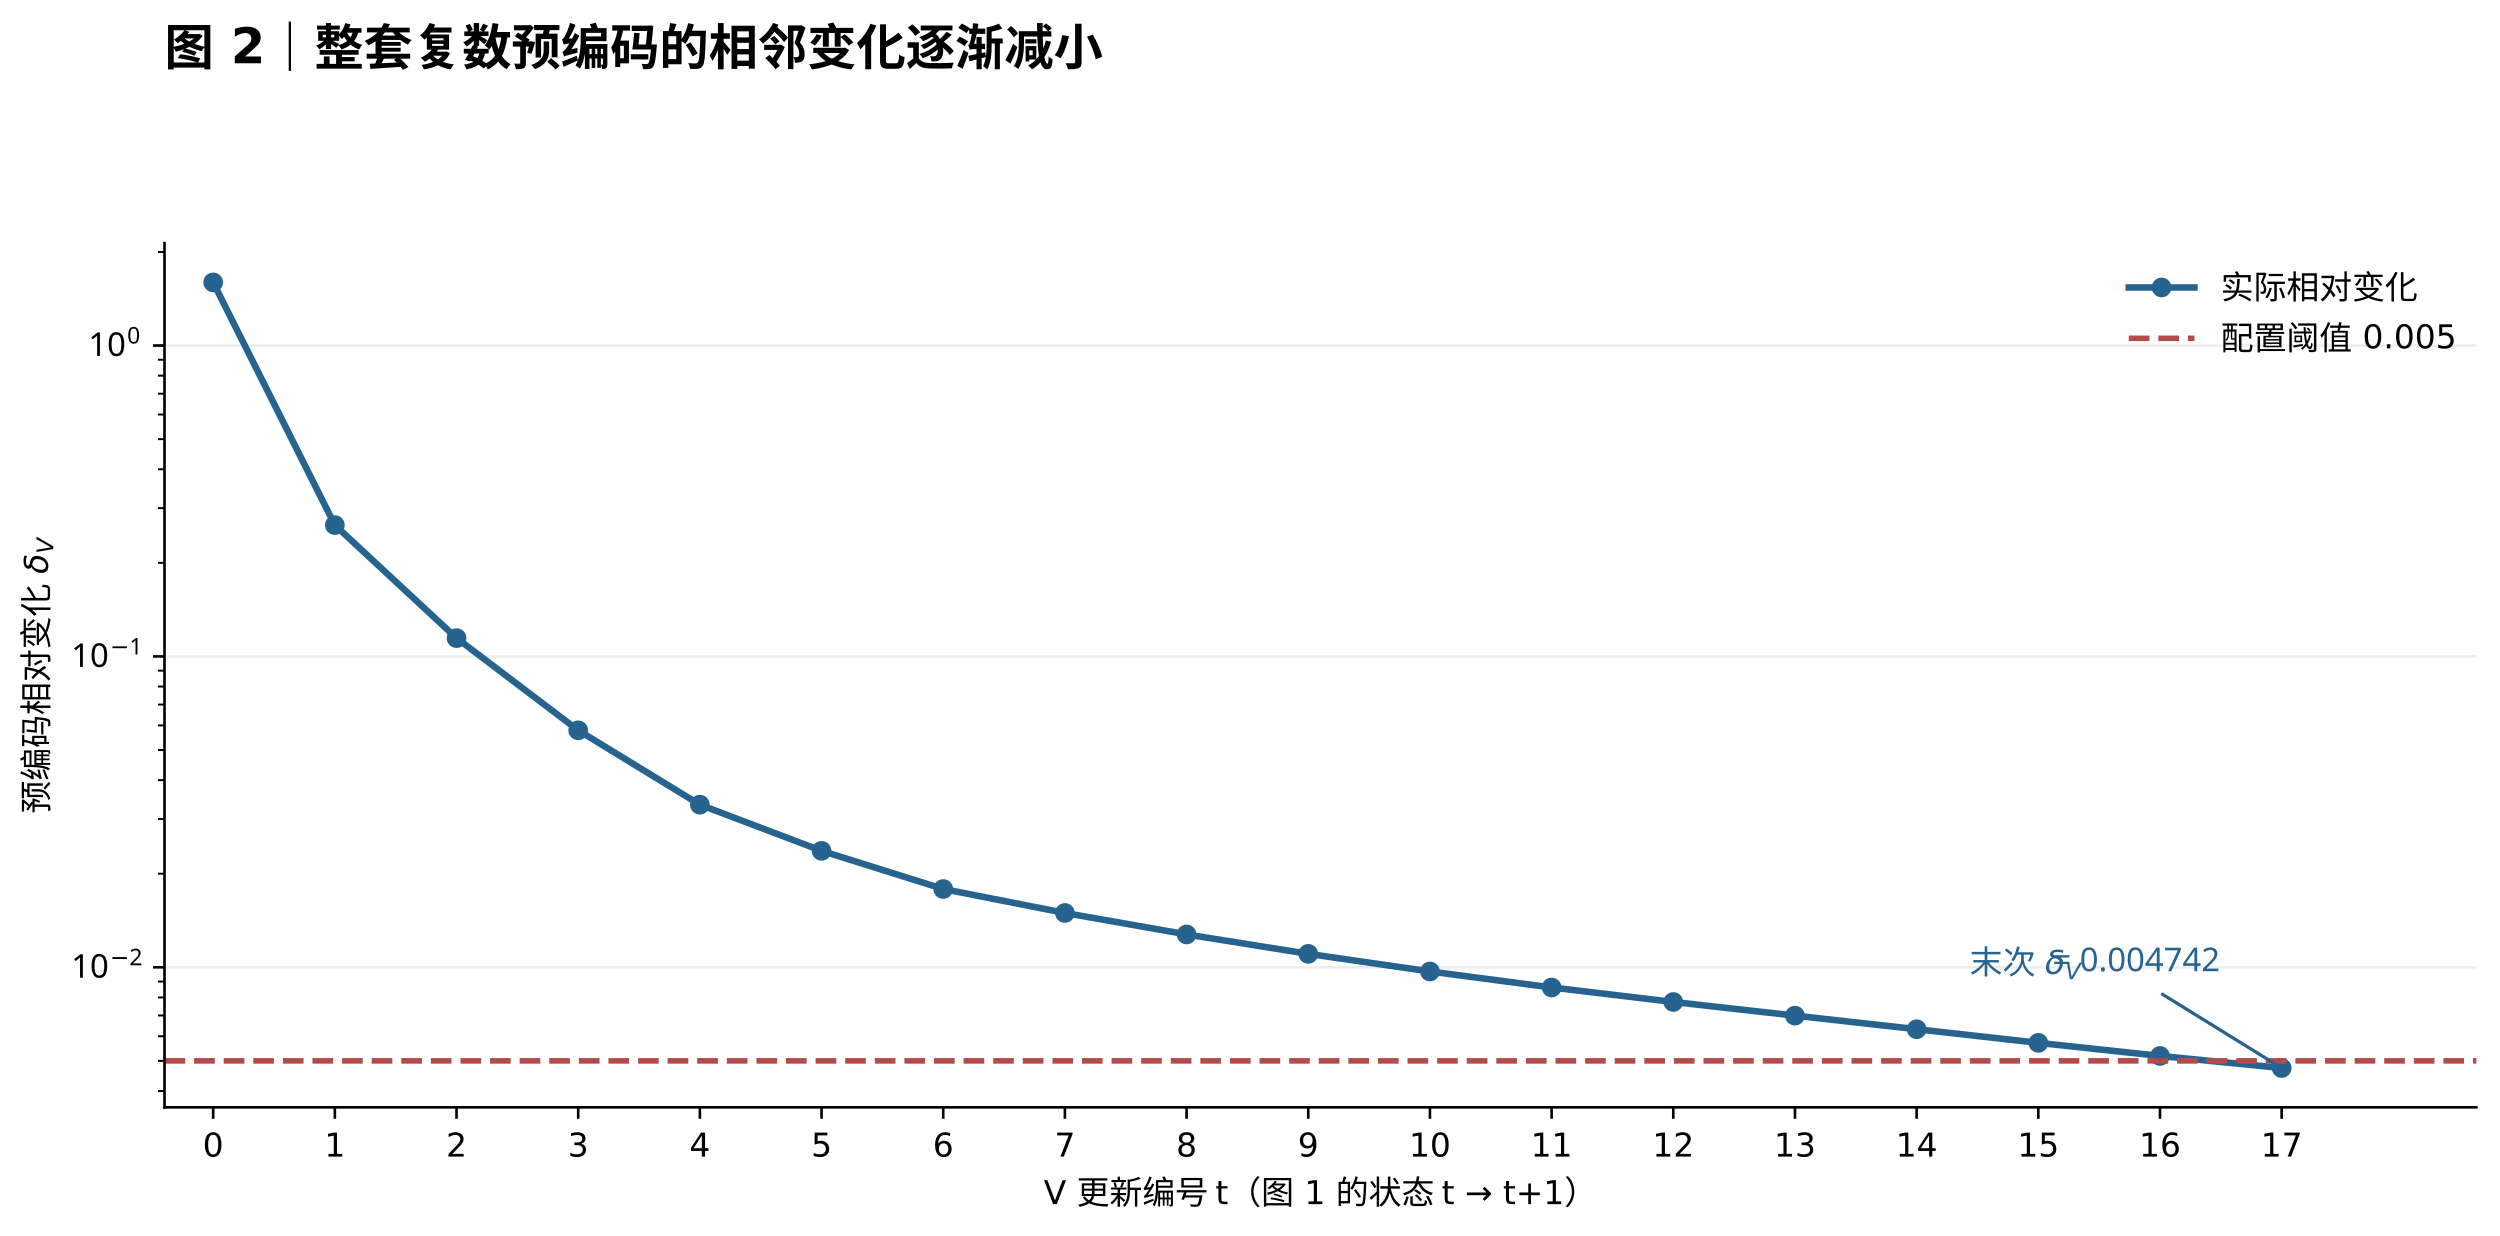
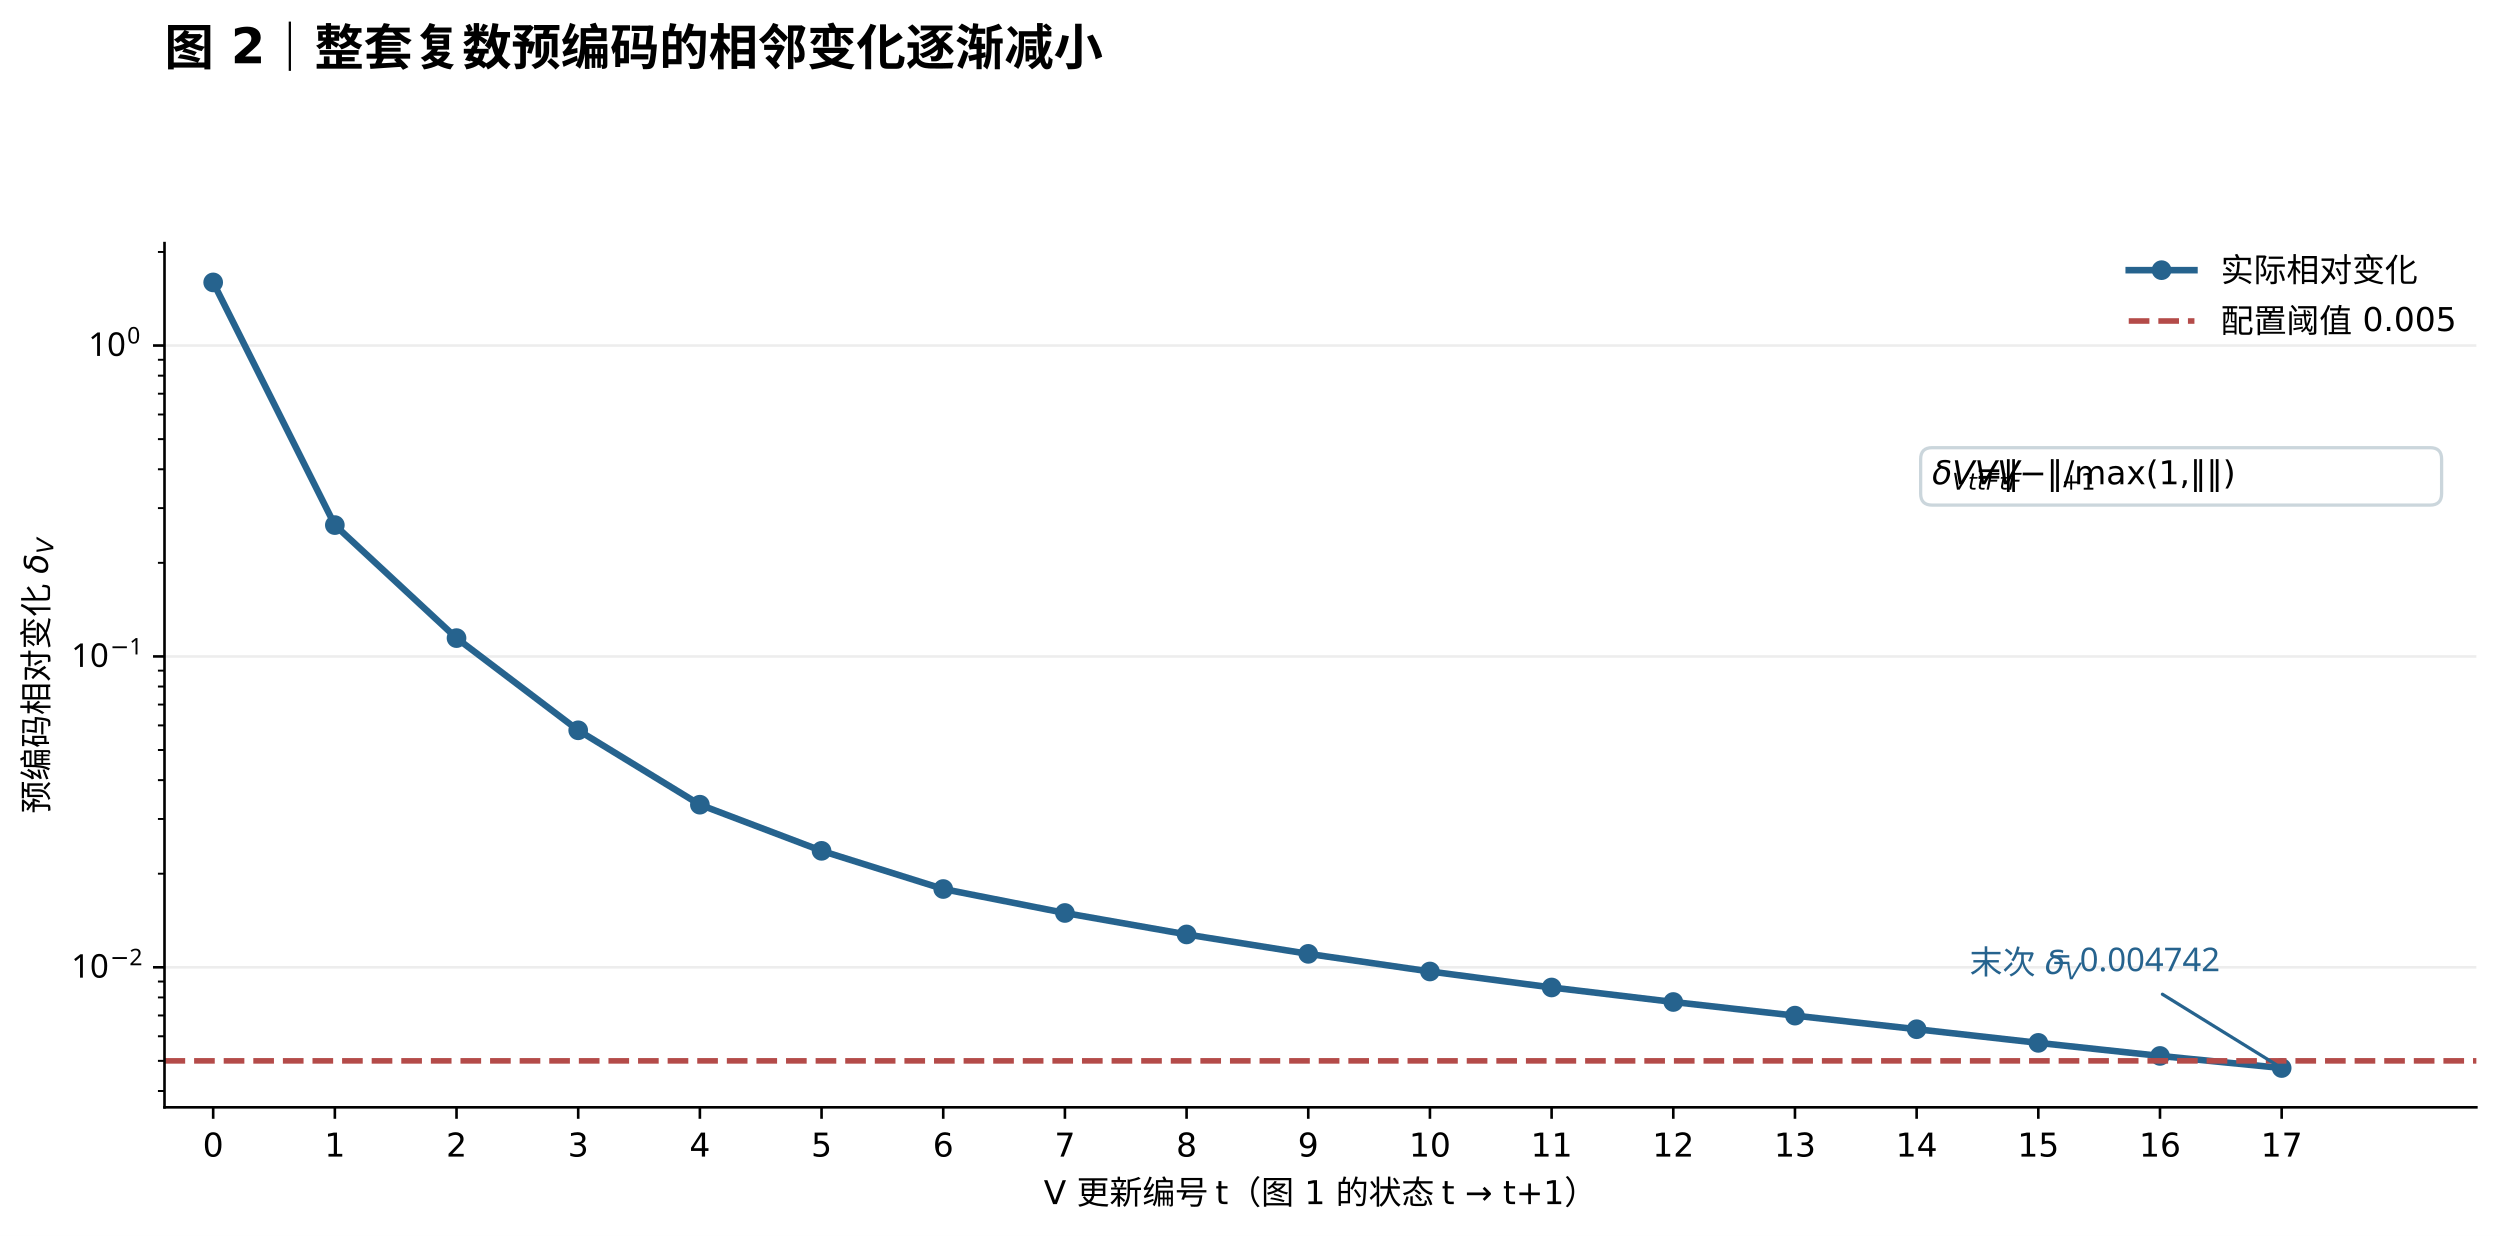
<svg xmlns="http://www.w3.org/2000/svg" xmlns:xlink="http://www.w3.org/1999/xlink" width="761.08pt" height="376.263pt" viewBox="0 0 761.08 376.263" version="1.1">
  <defs>
    <style type="text/css">*{stroke-linejoin: round; stroke-linecap: butt}</style>
  </defs>
  <g id="figure_1">
    <g id="patch_1">
      <path d="M 0 376.263 L 761.08 376.263 L 761.08 0 L 0 0 z " style="fill: #ffffff" />
    </g>
    <g id="axes_1">
      <g id="patch_2">
        <path d="M 50.08 337.104 L 753.88 337.104 L 753.88 74.016 L 50.08 74.016 z " style="fill: #ffffff" />
      </g>
      <g id="matplotlib.axis_1">
        <g id="xtick_1">
          <g id="line2d_1">
            <defs>
-               <path id="m76407bd5bb" d="M 0 0 L 0 3.5 " style="stroke: #000000; stroke-width: 0.8" />
+               <path id="m34047c4086" d="M 0 0 L 0 3.5 " style="stroke: #000000; stroke-width: 0.8" />
            </defs>
            <g>
-               <use xlink:href="#m76407bd5bb" x="64.897" y="337.104" style="stroke: #000000; stroke-width: 0.8" />
+               <use xlink:href="#m34047c4086" x="64.897" y="337.104" style="stroke: #000000; stroke-width: 0.8" />
            </g>
          </g>
          <g id="text_1">
            <text style="font: 10px 'Microsoft YaHei', 'DejaVu Sans', sans-serif; text-anchor: middle" x="64.897" y="352.098" transform="rotate(-0 64.89653 352.0978)">0</text>
          </g>
        </g>
        <g id="xtick_2">
          <g id="line2d_2">
            <g>
-               <use xlink:href="#m76407bd5bb" x="101.939" y="337.104" style="stroke: #000000; stroke-width: 0.8" />
+               <use xlink:href="#m34047c4086" x="101.939" y="337.104" style="stroke: #000000; stroke-width: 0.8" />
            </g>
          </g>
          <g id="text_2">
            <text style="font: 10px 'Microsoft YaHei', 'DejaVu Sans', sans-serif; text-anchor: middle" x="101.939" y="352.098" transform="rotate(-0 101.9386 352.0978)">1</text>
          </g>
        </g>
        <g id="xtick_3">
          <g id="line2d_3">
            <g>
-               <use xlink:href="#m76407bd5bb" x="138.981" y="337.104" style="stroke: #000000; stroke-width: 0.8" />
+               <use xlink:href="#m34047c4086" x="138.981" y="337.104" style="stroke: #000000; stroke-width: 0.8" />
            </g>
          </g>
          <g id="text_3">
            <text style="font: 10px 'Microsoft YaHei', 'DejaVu Sans', sans-serif; text-anchor: middle" x="138.981" y="352.098" transform="rotate(-0 138.9807 352.0978)">2</text>
          </g>
        </g>
        <g id="xtick_4">
          <g id="line2d_4">
            <g>
-               <use xlink:href="#m76407bd5bb" x="176.023" y="337.104" style="stroke: #000000; stroke-width: 0.8" />
+               <use xlink:href="#m34047c4086" x="176.023" y="337.104" style="stroke: #000000; stroke-width: 0.8" />
            </g>
          </g>
          <g id="text_4">
            <text style="font: 10px 'Microsoft YaHei', 'DejaVu Sans', sans-serif; text-anchor: middle" x="176.023" y="352.098" transform="rotate(-0 176.0228 352.0978)">3</text>
          </g>
        </g>
        <g id="xtick_5">
          <g id="line2d_5">
            <g>
-               <use xlink:href="#m76407bd5bb" x="213.065" y="337.104" style="stroke: #000000; stroke-width: 0.8" />
+               <use xlink:href="#m34047c4086" x="213.065" y="337.104" style="stroke: #000000; stroke-width: 0.8" />
            </g>
          </g>
          <g id="text_5">
            <text style="font: 10px 'Microsoft YaHei', 'DejaVu Sans', sans-serif; text-anchor: middle" x="213.065" y="352.098" transform="rotate(-0 213.065 352.0978)">4</text>
          </g>
        </g>
        <g id="xtick_6">
          <g id="line2d_6">
            <g>
-               <use xlink:href="#m76407bd5bb" x="250.107" y="337.104" style="stroke: #000000; stroke-width: 0.8" />
+               <use xlink:href="#m34047c4086" x="250.107" y="337.104" style="stroke: #000000; stroke-width: 0.8" />
            </g>
          </g>
          <g id="text_6">
            <text style="font: 10px 'Microsoft YaHei', 'DejaVu Sans', sans-serif; text-anchor: middle" x="250.107" y="352.098" transform="rotate(-0 250.1071 352.0978)">5</text>
          </g>
        </g>
        <g id="xtick_7">
          <g id="line2d_7">
            <g>
-               <use xlink:href="#m76407bd5bb" x="287.149" y="337.104" style="stroke: #000000; stroke-width: 0.8" />
+               <use xlink:href="#m34047c4086" x="287.149" y="337.104" style="stroke: #000000; stroke-width: 0.8" />
            </g>
          </g>
          <g id="text_7">
            <text style="font: 10px 'Microsoft YaHei', 'DejaVu Sans', sans-serif; text-anchor: middle" x="287.149" y="352.098" transform="rotate(-0 287.1492 352.0978)">6</text>
          </g>
        </g>
        <g id="xtick_8">
          <g id="line2d_8">
            <g>
-               <use xlink:href="#m76407bd5bb" x="324.191" y="337.104" style="stroke: #000000; stroke-width: 0.8" />
+               <use xlink:href="#m34047c4086" x="324.191" y="337.104" style="stroke: #000000; stroke-width: 0.8" />
            </g>
          </g>
          <g id="text_8">
            <text style="font: 10px 'Microsoft YaHei', 'DejaVu Sans', sans-serif; text-anchor: middle" x="324.191" y="352.098" transform="rotate(-0 324.1913 352.0978)">7</text>
          </g>
        </g>
        <g id="xtick_9">
          <g id="line2d_9">
            <g>
-               <use xlink:href="#m76407bd5bb" x="361.233" y="337.104" style="stroke: #000000; stroke-width: 0.8" />
+               <use xlink:href="#m34047c4086" x="361.233" y="337.104" style="stroke: #000000; stroke-width: 0.8" />
            </g>
          </g>
          <g id="text_9">
            <text style="font: 10px 'Microsoft YaHei', 'DejaVu Sans', sans-serif; text-anchor: middle" x="361.233" y="352.098" transform="rotate(-0 361.2334 352.0978)">8</text>
          </g>
        </g>
        <g id="xtick_10">
          <g id="line2d_10">
            <g>
-               <use xlink:href="#m76407bd5bb" x="398.275" y="337.104" style="stroke: #000000; stroke-width: 0.8" />
+               <use xlink:href="#m34047c4086" x="398.275" y="337.104" style="stroke: #000000; stroke-width: 0.8" />
            </g>
          </g>
          <g id="text_10">
            <text style="font: 10px 'Microsoft YaHei', 'DejaVu Sans', sans-serif; text-anchor: middle" x="398.275" y="352.098" transform="rotate(-0 398.2755 352.0978)">9</text>
          </g>
        </g>
        <g id="xtick_11">
          <g id="line2d_11">
            <g>
-               <use xlink:href="#m76407bd5bb" x="435.318" y="337.104" style="stroke: #000000; stroke-width: 0.8" />
+               <use xlink:href="#m34047c4086" x="435.318" y="337.104" style="stroke: #000000; stroke-width: 0.8" />
            </g>
          </g>
          <g id="text_11">
            <text style="font: 10px 'Microsoft YaHei', 'DejaVu Sans', sans-serif; text-anchor: middle" x="435.318" y="352.098" transform="rotate(-0 435.3176 352.0978)">10</text>
          </g>
        </g>
        <g id="xtick_12">
          <g id="line2d_12">
            <g>
-               <use xlink:href="#m76407bd5bb" x="472.36" y="337.104" style="stroke: #000000; stroke-width: 0.8" />
+               <use xlink:href="#m34047c4086" x="472.36" y="337.104" style="stroke: #000000; stroke-width: 0.8" />
            </g>
          </g>
          <g id="text_12">
            <text style="font: 10px 'Microsoft YaHei', 'DejaVu Sans', sans-serif; text-anchor: middle" x="472.36" y="352.098" transform="rotate(-0 472.3597 352.0978)">11</text>
          </g>
        </g>
        <g id="xtick_13">
          <g id="line2d_13">
            <g>
-               <use xlink:href="#m76407bd5bb" x="509.402" y="337.104" style="stroke: #000000; stroke-width: 0.8" />
+               <use xlink:href="#m34047c4086" x="509.402" y="337.104" style="stroke: #000000; stroke-width: 0.8" />
            </g>
          </g>
          <g id="text_13">
            <text style="font: 10px 'Microsoft YaHei', 'DejaVu Sans', sans-serif; text-anchor: middle" x="509.402" y="352.098" transform="rotate(-0 509.4018 352.0978)">12</text>
          </g>
        </g>
        <g id="xtick_14">
          <g id="line2d_14">
            <g>
-               <use xlink:href="#m76407bd5bb" x="546.444" y="337.104" style="stroke: #000000; stroke-width: 0.8" />
+               <use xlink:href="#m34047c4086" x="546.444" y="337.104" style="stroke: #000000; stroke-width: 0.8" />
            </g>
          </g>
          <g id="text_14">
            <text style="font: 10px 'Microsoft YaHei', 'DejaVu Sans', sans-serif; text-anchor: middle" x="546.444" y="352.098" transform="rotate(-0 546.4439 352.0978)">13</text>
          </g>
        </g>
        <g id="xtick_15">
          <g id="line2d_15">
            <g>
-               <use xlink:href="#m76407bd5bb" x="583.486" y="337.104" style="stroke: #000000; stroke-width: 0.8" />
+               <use xlink:href="#m34047c4086" x="583.486" y="337.104" style="stroke: #000000; stroke-width: 0.8" />
            </g>
          </g>
          <g id="text_15">
            <text style="font: 10px 'Microsoft YaHei', 'DejaVu Sans', sans-serif; text-anchor: middle" x="583.486" y="352.098" transform="rotate(-0 583.486 352.0978)">14</text>
          </g>
        </g>
        <g id="xtick_16">
          <g id="line2d_16">
            <g>
-               <use xlink:href="#m76407bd5bb" x="620.528" y="337.104" style="stroke: #000000; stroke-width: 0.8" />
+               <use xlink:href="#m34047c4086" x="620.528" y="337.104" style="stroke: #000000; stroke-width: 0.8" />
            </g>
          </g>
          <g id="text_16">
            <text style="font: 10px 'Microsoft YaHei', 'DejaVu Sans', sans-serif; text-anchor: middle" x="620.528" y="352.098" transform="rotate(-0 620.5281 352.0978)">15</text>
          </g>
        </g>
        <g id="xtick_17">
          <g id="line2d_17">
            <g>
-               <use xlink:href="#m76407bd5bb" x="657.57" y="337.104" style="stroke: #000000; stroke-width: 0.8" />
+               <use xlink:href="#m34047c4086" x="657.57" y="337.104" style="stroke: #000000; stroke-width: 0.8" />
            </g>
          </g>
          <g id="text_17">
            <text style="font: 10px 'Microsoft YaHei', 'DejaVu Sans', sans-serif; text-anchor: middle" x="657.57" y="352.098" transform="rotate(-0 657.5702 352.0978)">16</text>
          </g>
        </g>
        <g id="xtick_18">
          <g id="line2d_18">
            <g>
-               <use xlink:href="#m76407bd5bb" x="694.612" y="337.104" style="stroke: #000000; stroke-width: 0.8" />
+               <use xlink:href="#m34047c4086" x="694.612" y="337.104" style="stroke: #000000; stroke-width: 0.8" />
            </g>
          </g>
          <g id="text_18">
            <text style="font: 10px 'Microsoft YaHei', 'DejaVu Sans', sans-serif; text-anchor: middle" x="694.612" y="352.098" transform="rotate(-0 694.6123 352.0978)">17</text>
          </g>
        </g>
        <g id="text_19">
          <text style="font: 10px 'Microsoft YaHei', 'DejaVu Sans', sans-serif; text-anchor: middle" x="401.98" y="366.577" transform="rotate(-0 401.9797 366.5774)">V 更新编号 t（图 1 的状态 t → t+1）</text>
        </g>
      </g>
      <g id="matplotlib.axis_2">
        <g id="ytick_1">
          <g id="line2d_19">
-             <path d="M 50.08 294.475 L 753.88 294.475 " clip-path="url(#p00d2511bc9)" style="fill: none; stroke: #b0b0b0; stroke-opacity: 0.23; stroke-width: 0.8; stroke-linecap: square" />
+             <path d="M 50.08 294.475 L 753.88 294.475 " clip-path="url(#pf9c8ab0f20)" style="fill: none; stroke: #b0b0b0; stroke-opacity: 0.23; stroke-width: 0.8; stroke-linecap: square" />
          </g>
          <g id="line2d_20">
            <defs>
-               <path id="m17cacbff58" d="M 0 0 L -3.5 0 " style="stroke: #000000; stroke-width: 0.8" />
+               <path id="m4a25d6720f" d="M 0 0 L -3.5 0 " style="stroke: #000000; stroke-width: 0.8" />
            </defs>
            <g>
-               <use xlink:href="#m17cacbff58" x="50.08" y="294.475" style="stroke: #000000; stroke-width: 0.8" />
+               <use xlink:href="#m4a25d6720f" x="50.08" y="294.475" style="stroke: #000000; stroke-width: 0.8" />
            </g>
          </g>
          <g id="text_20">
            <g transform="translate(21.67969 298.4716)">
              <text>
                <tspan style="font: 10px 'Microsoft YaHei'" x="0 5.864" y="-0.834">10</tspan>
                <tspan style="font: 7px 'Microsoft YaHei'" x="11.823 17.015" y="-4.619">−2</tspan>
              </text>
            </g>
          </g>
        </g>
        <g id="ytick_2">
          <g id="line2d_21">
-             <path d="M 50.08 199.834 L 753.88 199.834 " clip-path="url(#p00d2511bc9)" style="fill: none; stroke: #b0b0b0; stroke-opacity: 0.23; stroke-width: 0.8; stroke-linecap: square" />
+             <path d="M 50.08 199.834 L 753.88 199.834 " clip-path="url(#pf9c8ab0f20)" style="fill: none; stroke: #b0b0b0; stroke-opacity: 0.23; stroke-width: 0.8; stroke-linecap: square" />
          </g>
          <g id="line2d_22">
            <g>
-               <use xlink:href="#m17cacbff58" x="50.08" y="199.834" style="stroke: #000000; stroke-width: 0.8" />
+               <use xlink:href="#m4a25d6720f" x="50.08" y="199.834" style="stroke: #000000; stroke-width: 0.8" />
            </g>
          </g>
          <g id="text_21">
            <g transform="translate(21.67969 203.831)">
              <text>
                <tspan style="font: 10px 'Microsoft YaHei'" x="0 5.864" y="-0.802">10</tspan>
                <tspan style="font: 7px 'Microsoft YaHei'" x="11.823 17.015" y="-4.586">−1</tspan>
              </text>
            </g>
          </g>
        </g>
        <g id="ytick_3">
          <g id="line2d_23">
-             <path d="M 50.08 105.193 L 753.88 105.193 " clip-path="url(#p00d2511bc9)" style="fill: none; stroke: #b0b0b0; stroke-opacity: 0.23; stroke-width: 0.8; stroke-linecap: square" />
+             <path d="M 50.08 105.193 L 753.88 105.193 " clip-path="url(#pf9c8ab0f20)" style="fill: none; stroke: #b0b0b0; stroke-opacity: 0.23; stroke-width: 0.8; stroke-linecap: square" />
          </g>
          <g id="line2d_24">
            <g>
-               <use xlink:href="#m17cacbff58" x="50.08" y="105.193" style="stroke: #000000; stroke-width: 0.8" />
+               <use xlink:href="#m4a25d6720f" x="50.08" y="105.193" style="stroke: #000000; stroke-width: 0.8" />
            </g>
          </g>
          <g id="text_22">
            <g transform="translate(26.87969 109.1903)">
              <text>
                <tspan style="font: 10px 'Microsoft YaHei'" x="0 5.864" y="-0.834">10</tspan>
                <tspan style="font: 7px 'Microsoft YaHei'" x="11.823" y="-4.619">0</tspan>
              </text>
            </g>
          </g>
        </g>
        <g id="ytick_4">
          <g id="line2d_25">
            <defs>
-               <path id="m119ca0403a" d="M 0 0 L -2 0 " style="stroke: #000000; stroke-width: 0.6" />
+               <path id="mfaf709ce9e" d="M 0 0 L -2 0 " style="stroke: #000000; stroke-width: 0.6" />
            </defs>
            <g>
-               <use xlink:href="#m119ca0403a" x="50.08" y="332.136" style="stroke: #000000; stroke-width: 0.6" />
+               <use xlink:href="#mfaf709ce9e" x="50.08" y="332.136" style="stroke: #000000; stroke-width: 0.6" />
            </g>
          </g>
        </g>
        <g id="ytick_5">
          <g id="line2d_26">
            <g>
-               <use xlink:href="#m119ca0403a" x="50.08" y="322.964" style="stroke: #000000; stroke-width: 0.6" />
+               <use xlink:href="#mfaf709ce9e" x="50.08" y="322.964" style="stroke: #000000; stroke-width: 0.6" />
            </g>
          </g>
        </g>
        <g id="ytick_6">
          <g id="line2d_27">
            <g>
-               <use xlink:href="#m119ca0403a" x="50.08" y="315.471" style="stroke: #000000; stroke-width: 0.6" />
+               <use xlink:href="#mfaf709ce9e" x="50.08" y="315.471" style="stroke: #000000; stroke-width: 0.6" />
            </g>
          </g>
        </g>
        <g id="ytick_7">
          <g id="line2d_28">
            <g>
-               <use xlink:href="#m119ca0403a" x="50.08" y="309.135" style="stroke: #000000; stroke-width: 0.6" />
+               <use xlink:href="#mfaf709ce9e" x="50.08" y="309.135" style="stroke: #000000; stroke-width: 0.6" />
            </g>
          </g>
        </g>
        <g id="ytick_8">
          <g id="line2d_29">
            <g>
-               <use xlink:href="#m119ca0403a" x="50.08" y="303.646" style="stroke: #000000; stroke-width: 0.6" />
+               <use xlink:href="#mfaf709ce9e" x="50.08" y="303.646" style="stroke: #000000; stroke-width: 0.6" />
            </g>
          </g>
        </g>
        <g id="ytick_9">
          <g id="line2d_30">
            <g>
-               <use xlink:href="#m119ca0403a" x="50.08" y="298.805" style="stroke: #000000; stroke-width: 0.6" />
+               <use xlink:href="#mfaf709ce9e" x="50.08" y="298.805" style="stroke: #000000; stroke-width: 0.6" />
            </g>
          </g>
        </g>
        <g id="ytick_10">
          <g id="line2d_31">
            <g>
-               <use xlink:href="#m119ca0403a" x="50.08" y="265.985" style="stroke: #000000; stroke-width: 0.6" />
+               <use xlink:href="#mfaf709ce9e" x="50.08" y="265.985" style="stroke: #000000; stroke-width: 0.6" />
            </g>
          </g>
        </g>
        <g id="ytick_11">
          <g id="line2d_32">
            <g>
-               <use xlink:href="#m119ca0403a" x="50.08" y="249.32" style="stroke: #000000; stroke-width: 0.6" />
+               <use xlink:href="#mfaf709ce9e" x="50.08" y="249.32" style="stroke: #000000; stroke-width: 0.6" />
            </g>
          </g>
        </g>
        <g id="ytick_12">
          <g id="line2d_33">
            <g>
-               <use xlink:href="#m119ca0403a" x="50.08" y="237.495" style="stroke: #000000; stroke-width: 0.6" />
+               <use xlink:href="#mfaf709ce9e" x="50.08" y="237.495" style="stroke: #000000; stroke-width: 0.6" />
            </g>
          </g>
        </g>
        <g id="ytick_13">
          <g id="line2d_34">
            <g>
-               <use xlink:href="#m119ca0403a" x="50.08" y="228.324" style="stroke: #000000; stroke-width: 0.6" />
+               <use xlink:href="#mfaf709ce9e" x="50.08" y="228.324" style="stroke: #000000; stroke-width: 0.6" />
            </g>
          </g>
        </g>
        <g id="ytick_14">
          <g id="line2d_35">
            <g>
-               <use xlink:href="#m119ca0403a" x="50.08" y="220.83" style="stroke: #000000; stroke-width: 0.6" />
+               <use xlink:href="#mfaf709ce9e" x="50.08" y="220.83" style="stroke: #000000; stroke-width: 0.6" />
            </g>
          </g>
        </g>
        <g id="ytick_15">
          <g id="line2d_36">
            <g>
-               <use xlink:href="#m119ca0403a" x="50.08" y="214.494" style="stroke: #000000; stroke-width: 0.6" />
+               <use xlink:href="#mfaf709ce9e" x="50.08" y="214.494" style="stroke: #000000; stroke-width: 0.6" />
            </g>
          </g>
        </g>
        <g id="ytick_16">
          <g id="line2d_37">
            <g>
-               <use xlink:href="#m119ca0403a" x="50.08" y="209.006" style="stroke: #000000; stroke-width: 0.6" />
+               <use xlink:href="#mfaf709ce9e" x="50.08" y="209.006" style="stroke: #000000; stroke-width: 0.6" />
            </g>
          </g>
        </g>
        <g id="ytick_17">
          <g id="line2d_38">
            <g>
-               <use xlink:href="#m119ca0403a" x="50.08" y="204.165" style="stroke: #000000; stroke-width: 0.6" />
+               <use xlink:href="#mfaf709ce9e" x="50.08" y="204.165" style="stroke: #000000; stroke-width: 0.6" />
            </g>
          </g>
        </g>
        <g id="ytick_18">
          <g id="line2d_39">
            <g>
-               <use xlink:href="#m119ca0403a" x="50.08" y="171.344" style="stroke: #000000; stroke-width: 0.6" />
+               <use xlink:href="#mfaf709ce9e" x="50.08" y="171.344" style="stroke: #000000; stroke-width: 0.6" />
            </g>
          </g>
        </g>
        <g id="ytick_19">
          <g id="line2d_40">
            <g>
-               <use xlink:href="#m119ca0403a" x="50.08" y="154.679" style="stroke: #000000; stroke-width: 0.6" />
+               <use xlink:href="#mfaf709ce9e" x="50.08" y="154.679" style="stroke: #000000; stroke-width: 0.6" />
            </g>
          </g>
        </g>
        <g id="ytick_20">
          <g id="line2d_41">
            <g>
-               <use xlink:href="#m119ca0403a" x="50.08" y="142.855" style="stroke: #000000; stroke-width: 0.6" />
+               <use xlink:href="#mfaf709ce9e" x="50.08" y="142.855" style="stroke: #000000; stroke-width: 0.6" />
            </g>
          </g>
        </g>
        <g id="ytick_21">
          <g id="line2d_42">
            <g>
-               <use xlink:href="#m119ca0403a" x="50.08" y="133.683" style="stroke: #000000; stroke-width: 0.6" />
+               <use xlink:href="#mfaf709ce9e" x="50.08" y="133.683" style="stroke: #000000; stroke-width: 0.6" />
            </g>
          </g>
        </g>
        <g id="ytick_22">
          <g id="line2d_43">
            <g>
-               <use xlink:href="#m119ca0403a" x="50.08" y="126.189" style="stroke: #000000; stroke-width: 0.6" />
+               <use xlink:href="#mfaf709ce9e" x="50.08" y="126.189" style="stroke: #000000; stroke-width: 0.6" />
            </g>
          </g>
        </g>
        <g id="ytick_23">
          <g id="line2d_44">
            <g>
-               <use xlink:href="#m119ca0403a" x="50.08" y="119.853" style="stroke: #000000; stroke-width: 0.6" />
+               <use xlink:href="#mfaf709ce9e" x="50.08" y="119.853" style="stroke: #000000; stroke-width: 0.6" />
            </g>
          </g>
        </g>
        <g id="ytick_24">
          <g id="line2d_45">
            <g>
-               <use xlink:href="#m119ca0403a" x="50.08" y="114.365" style="stroke: #000000; stroke-width: 0.6" />
+               <use xlink:href="#mfaf709ce9e" x="50.08" y="114.365" style="stroke: #000000; stroke-width: 0.6" />
            </g>
          </g>
        </g>
        <g id="ytick_25">
          <g id="line2d_46">
            <g>
-               <use xlink:href="#m119ca0403a" x="50.08" y="109.524" style="stroke: #000000; stroke-width: 0.6" />
+               <use xlink:href="#mfaf709ce9e" x="50.08" y="109.524" style="stroke: #000000; stroke-width: 0.6" />
            </g>
          </g>
        </g>
        <g id="ytick_26">
          <g id="line2d_47">
            <g>
-               <use xlink:href="#m119ca0403a" x="50.08" y="76.704" style="stroke: #000000; stroke-width: 0.6" />
+               <use xlink:href="#mfaf709ce9e" x="50.08" y="76.704" style="stroke: #000000; stroke-width: 0.6" />
            </g>
          </g>
        </g>
        <g id="text_23">
          <g transform="translate(15.19375 247.66) rotate(-90)">
            <text>
              <tspan style="font: 10px 'Microsoft YaHei'" x="0 10 20 30 40 50 60 70" y="-0.609">预编码相对变化 </tspan>
              <tspan style="font: oblique 10px 'DejaVu Sans'" x="72.959" y="-0.609">δ</tspan>
              <tspan style="font: oblique 7px 'DejaVu Sans'" x="79.077" y="1.031">V</tspan>
            </text>
          </g>
        </g>
      </g>
      <g id="line2d_48">
-         <path d="M 64.897 85.975 L 101.939 159.855 L 138.981 194.262 L 176.023 222.327 L 213.065 244.975 L 250.107 259.024 L 287.149 270.646 L 324.191 277.94 L 361.233 284.473 L 398.275 290.384 L 435.318 295.753 L 472.36 300.622 L 509.402 305.041 L 546.444 309.192 L 583.486 313.329 L 620.528 317.482 L 657.57 321.461 L 694.612 325.145 " clip-path="url(#p00d2511bc9)" style="fill: none; stroke: #26638e; stroke-width: 2; stroke-linecap: square" />
+         <path d="M 64.897 85.975 L 101.939 159.855 L 138.981 194.262 L 176.023 222.327 L 213.065 244.975 L 250.107 259.024 L 287.149 270.646 L 324.191 277.94 L 361.233 284.473 L 398.275 290.384 L 435.318 295.753 L 472.36 300.622 L 509.402 305.041 L 546.444 309.192 L 583.486 313.329 L 620.528 317.482 L 657.57 321.461 L 694.612 325.145 " clip-path="url(#pf9c8ab0f20)" style="fill: none; stroke: #26638e; stroke-width: 2; stroke-linecap: square" />
        <defs>
-           <path id="m3ec629c12d" d="M 0 2.5 C 0.663 2.5 1.299 2.237 1.768 1.768 C 2.237 1.299 2.5 0.663 2.5 0 C 2.5 -0.663 2.237 -1.299 1.768 -1.768 C 1.299 -2.237 0.663 -2.5 0 -2.5 C -0.663 -2.5 -1.299 -2.237 -1.768 -1.768 C -2.237 -1.299 -2.5 -0.663 -2.5 0 C -2.5 0.663 -2.237 1.299 -1.768 1.768 C -1.299 2.237 -0.663 2.5 0 2.5 z " style="stroke: #26638e" />
+           <path id="m4aeda835bb" d="M 0 2.5 C 0.663 2.5 1.299 2.237 1.768 1.768 C 2.237 1.299 2.5 0.663 2.5 0 C 2.5 -0.663 2.237 -1.299 1.768 -1.768 C 1.299 -2.237 0.663 -2.5 0 -2.5 C -0.663 -2.5 -1.299 -2.237 -1.768 -1.768 C -2.237 -1.299 -2.5 -0.663 -2.5 0 C -2.5 0.663 -2.237 1.299 -1.768 1.768 C -1.299 2.237 -0.663 2.5 0 2.5 z " style="stroke: #26638e" />
        </defs>
-         <g clip-path="url(#p00d2511bc9)">
-           <use xlink:href="#m3ec629c12d" x="64.897" y="85.975" style="fill: #26638e; stroke: #26638e" />
-           <use xlink:href="#m3ec629c12d" x="101.939" y="159.855" style="fill: #26638e; stroke: #26638e" />
-           <use xlink:href="#m3ec629c12d" x="138.981" y="194.262" style="fill: #26638e; stroke: #26638e" />
-           <use xlink:href="#m3ec629c12d" x="176.023" y="222.327" style="fill: #26638e; stroke: #26638e" />
-           <use xlink:href="#m3ec629c12d" x="213.065" y="244.975" style="fill: #26638e; stroke: #26638e" />
-           <use xlink:href="#m3ec629c12d" x="250.107" y="259.024" style="fill: #26638e; stroke: #26638e" />
-           <use xlink:href="#m3ec629c12d" x="287.149" y="270.646" style="fill: #26638e; stroke: #26638e" />
-           <use xlink:href="#m3ec629c12d" x="324.191" y="277.94" style="fill: #26638e; stroke: #26638e" />
-           <use xlink:href="#m3ec629c12d" x="361.233" y="284.473" style="fill: #26638e; stroke: #26638e" />
-           <use xlink:href="#m3ec629c12d" x="398.275" y="290.384" style="fill: #26638e; stroke: #26638e" />
-           <use xlink:href="#m3ec629c12d" x="435.318" y="295.753" style="fill: #26638e; stroke: #26638e" />
-           <use xlink:href="#m3ec629c12d" x="472.36" y="300.622" style="fill: #26638e; stroke: #26638e" />
-           <use xlink:href="#m3ec629c12d" x="509.402" y="305.041" style="fill: #26638e; stroke: #26638e" />
-           <use xlink:href="#m3ec629c12d" x="546.444" y="309.192" style="fill: #26638e; stroke: #26638e" />
-           <use xlink:href="#m3ec629c12d" x="583.486" y="313.329" style="fill: #26638e; stroke: #26638e" />
-           <use xlink:href="#m3ec629c12d" x="620.528" y="317.482" style="fill: #26638e; stroke: #26638e" />
-           <use xlink:href="#m3ec629c12d" x="657.57" y="321.461" style="fill: #26638e; stroke: #26638e" />
-           <use xlink:href="#m3ec629c12d" x="694.612" y="325.145" style="fill: #26638e; stroke: #26638e" />
+         <g clip-path="url(#pf9c8ab0f20)">
+           <use xlink:href="#m4aeda835bb" x="64.897" y="85.975" style="fill: #26638e; stroke: #26638e" />
+           <use xlink:href="#m4aeda835bb" x="101.939" y="159.855" style="fill: #26638e; stroke: #26638e" />
+           <use xlink:href="#m4aeda835bb" x="138.981" y="194.262" style="fill: #26638e; stroke: #26638e" />
+           <use xlink:href="#m4aeda835bb" x="176.023" y="222.327" style="fill: #26638e; stroke: #26638e" />
+           <use xlink:href="#m4aeda835bb" x="213.065" y="244.975" style="fill: #26638e; stroke: #26638e" />
+           <use xlink:href="#m4aeda835bb" x="250.107" y="259.024" style="fill: #26638e; stroke: #26638e" />
+           <use xlink:href="#m4aeda835bb" x="287.149" y="270.646" style="fill: #26638e; stroke: #26638e" />
+           <use xlink:href="#m4aeda835bb" x="324.191" y="277.94" style="fill: #26638e; stroke: #26638e" />
+           <use xlink:href="#m4aeda835bb" x="361.233" y="284.473" style="fill: #26638e; stroke: #26638e" />
+           <use xlink:href="#m4aeda835bb" x="398.275" y="290.384" style="fill: #26638e; stroke: #26638e" />
+           <use xlink:href="#m4aeda835bb" x="435.318" y="295.753" style="fill: #26638e; stroke: #26638e" />
+           <use xlink:href="#m4aeda835bb" x="472.36" y="300.622" style="fill: #26638e; stroke: #26638e" />
+           <use xlink:href="#m4aeda835bb" x="509.402" y="305.041" style="fill: #26638e; stroke: #26638e" />
+           <use xlink:href="#m4aeda835bb" x="546.444" y="309.192" style="fill: #26638e; stroke: #26638e" />
+           <use xlink:href="#m4aeda835bb" x="583.486" y="313.329" style="fill: #26638e; stroke: #26638e" />
+           <use xlink:href="#m4aeda835bb" x="620.528" y="317.482" style="fill: #26638e; stroke: #26638e" />
+           <use xlink:href="#m4aeda835bb" x="657.57" y="321.461" style="fill: #26638e; stroke: #26638e" />
+           <use xlink:href="#m4aeda835bb" x="694.612" y="325.145" style="fill: #26638e; stroke: #26638e" />
        </g>
      </g>
      <g id="line2d_49">
-         <path d="M 50.08 322.964 L 753.88 322.964 " clip-path="url(#p00d2511bc9)" style="fill: none; stroke-dasharray: 6.29,2.72; stroke-dashoffset: 0; stroke: #b44b49; stroke-width: 1.7" />
+         <path d="M 50.08 322.964 L 753.88 322.964 " clip-path="url(#pf9c8ab0f20)" style="fill: none; stroke-dasharray: 6.29,2.72; stroke-dashoffset: 0; stroke: #b44b49; stroke-width: 1.7" />
      </g>
      <g id="patch_3">
        <path d="M 50.08 337.104 L 50.08 74.016 " style="fill: none; stroke: #000000; stroke-width: 0.8; stroke-linejoin: miter; stroke-linecap: square" />
      </g>
      <g id="patch_4">
        <path d="M 50.08 337.104 L 753.88 337.104 " style="fill: none; stroke: #000000; stroke-width: 0.8; stroke-linejoin: miter; stroke-linecap: square" />
      </g>
      <g id="patch_5">
        <path d="M 658.312 302.683 Q 675.613 313.389 692.913 324.094 " style="fill: none; stroke: #26638e; stroke-linecap: round" />
      </g>
      <g id="text_24">
        <g style="fill: #26638e" transform="translate(599.6123 297.1455)">
          <text>
            <tspan style="font: 10px 'Microsoft YaHei'" x="0 10 20 34.139 37.098 44.515 47.474 53.338 55.746 61.235 67.099 72.963 78.828 84.692" y="-0.656">末次  = 0.004742</tspan>
            <tspan style="font: oblique 10px 'DejaVu Sans'" x="22.959" y="-0.656">δ</tspan>
            <tspan style="font: oblique 7px 'DejaVu Sans'" x="29.077" y="0.984">V</tspan>
          </text>
        </g>
      </g>
+       <g id="text_25">
+         <g id="patch_6">
+           <path d="M 588.204 153.768 L 739.804 153.768 Q 743.304 153.768 743.304 150.268 L 743.304 139.788 Q 743.304 136.288 739.804 136.288 L 588.204 136.288 Q 584.704 136.288 584.704 139.788 L 584.704 150.268 Q 584.704 153.768 588.204 153.768 z " style="fill: #ffffff; stroke: #cbd6dc; stroke-linejoin: miter" />
+         </g>
+         <g transform="translate(588.2037 147.7817)">
+           <text>
+             <tspan style="font: oblique 10px 'DejaVu Sans'" x="0 28.456 63.636 128.438" y="-0.359">δVVV</tspan>
+             <tspan style="font: oblique 7px 'DejaVu Sans'" x="6.118 35.296 70.477 78.591 135.278 143.392" y="1.281">VttFtF</tspan>
+             <tspan style="font: 10px 'DejaVu Sans'" x="13.128 23.456 53.309 73.495 82.891 86.26 96.001 102.129 108.047 111.948 118.311 123.438 138.296 147.692" y="-0.359">=‖−‖/max(1,‖‖)</tspan>
+             <tspan style="font: 7px 'DejaVu Sans'" x="39.405 46.634" y="1.281">+1</tspan>
+           </text>
+         </g>
+       </g>
      <g id="legend_1">
        <g id="line2d_50">
-           <path d="M 648.056 87.51 L 658.056 87.51 L 668.056 87.51 " style="fill: none; stroke: #26638e; stroke-width: 2; stroke-linecap: square" />
+           <path d="M 648.056 82.248 L 658.056 82.248 L 668.056 82.248 " style="fill: none; stroke: #26638e; stroke-width: 2; stroke-linecap: square" />
          <g>
-             <use xlink:href="#m3ec629c12d" x="658.056" y="87.51" style="fill: #26638e; stroke: #26638e" />
-           </g>
-         </g>
-         <g id="text_25">
-           <text style="font: 10px 'Microsoft YaHei', 'DejaVu Sans', sans-serif; text-anchor: start" x="676.056" y="91.01" transform="rotate(-0 676.0562 91.00975)">实际相对变化</text>
+             <use xlink:href="#m4aeda835bb" x="658.056" y="82.248" style="fill: #26638e; stroke: #26638e" />
+           </g>
+         </g>
+         <g id="text_26">
+           <text style="font: 10px 'Microsoft YaHei', 'DejaVu Sans', sans-serif; text-anchor: start" x="676.056" y="85.748" transform="rotate(-0 676.0562 85.74799)">实际相对变化</text>
        </g>
        <g id="line2d_51">
-           <path d="M 648.056 102.989 L 658.056 102.989 L 668.056 102.989 " style="fill: none; stroke-dasharray: 6.29,2.72; stroke-dashoffset: 0; stroke: #b44b49; stroke-width: 1.7" />
-         </g>
-         <g id="text_26">
-           <text style="font: 10px 'Microsoft YaHei', 'DejaVu Sans', sans-serif; text-anchor: start" x="676.056" y="106.489" transform="rotate(-0 676.0562 106.4894)">配置阈值 0.005</text>
+           <path d="M 648.056 97.728 L 658.056 97.728 L 668.056 97.728 " style="fill: none; stroke-dasharray: 6.29,2.72; stroke-dashoffset: 0; stroke: #b44b49; stroke-width: 1.7" />
+         </g>
+         <g id="text_27">
+           <text style="font: 10px 'Microsoft YaHei', 'DejaVu Sans', sans-serif; text-anchor: start" x="676.056" y="101.228" transform="rotate(-0 676.0562 101.2277)">配置阈值 0.005</text>
        </g>
      </g>
    </g>
-     <g id="text_27">
+     <g id="text_28">
      <text style="font: 700 15px 'Microsoft YaHei', 'DejaVu Sans', sans-serif; text-anchor: start" x="50.08" y="19.777" transform="rotate(-0 50.07969 19.77656)">图 2｜整套复数预编码的相邻变化逐渐减小</text>
    </g>
  </g>
  <defs>
-     <clipPath id="p00d2511bc9">
+     <clipPath id="pf9c8ab0f20">
      <rect x="50.08" y="74.016" width="703.8" height="263.088" />
    </clipPath>
  </defs>
</svg>
